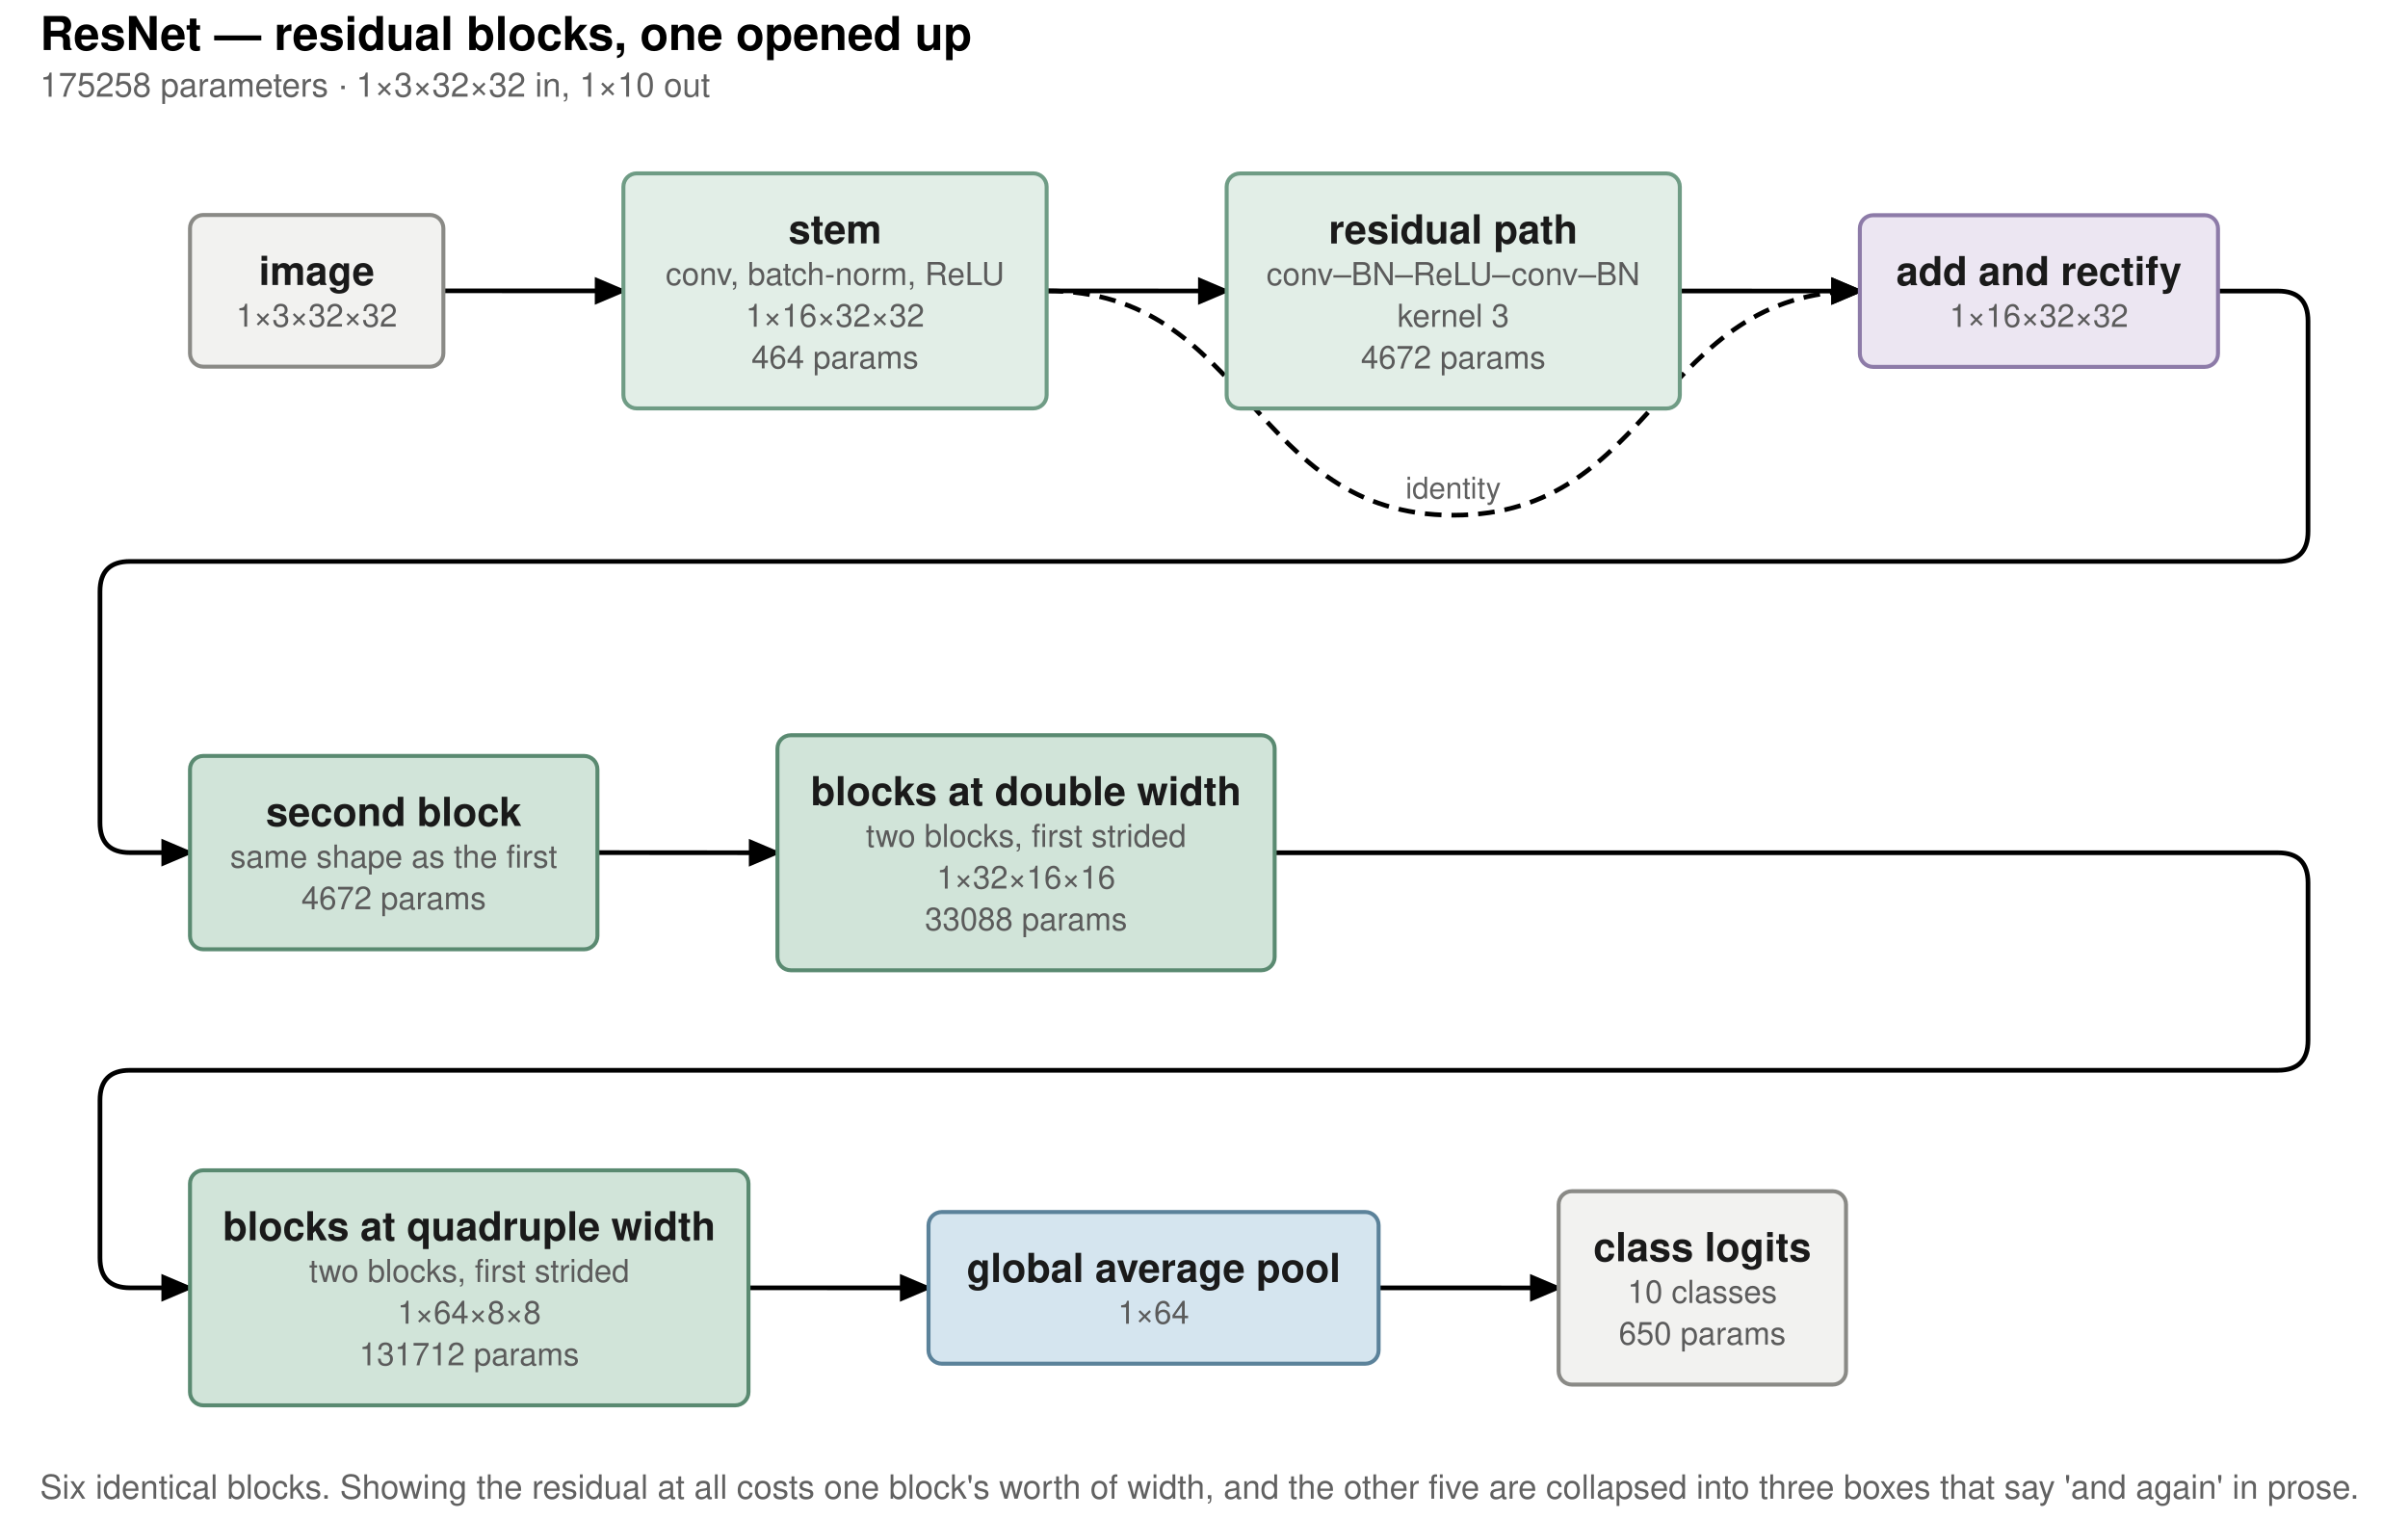
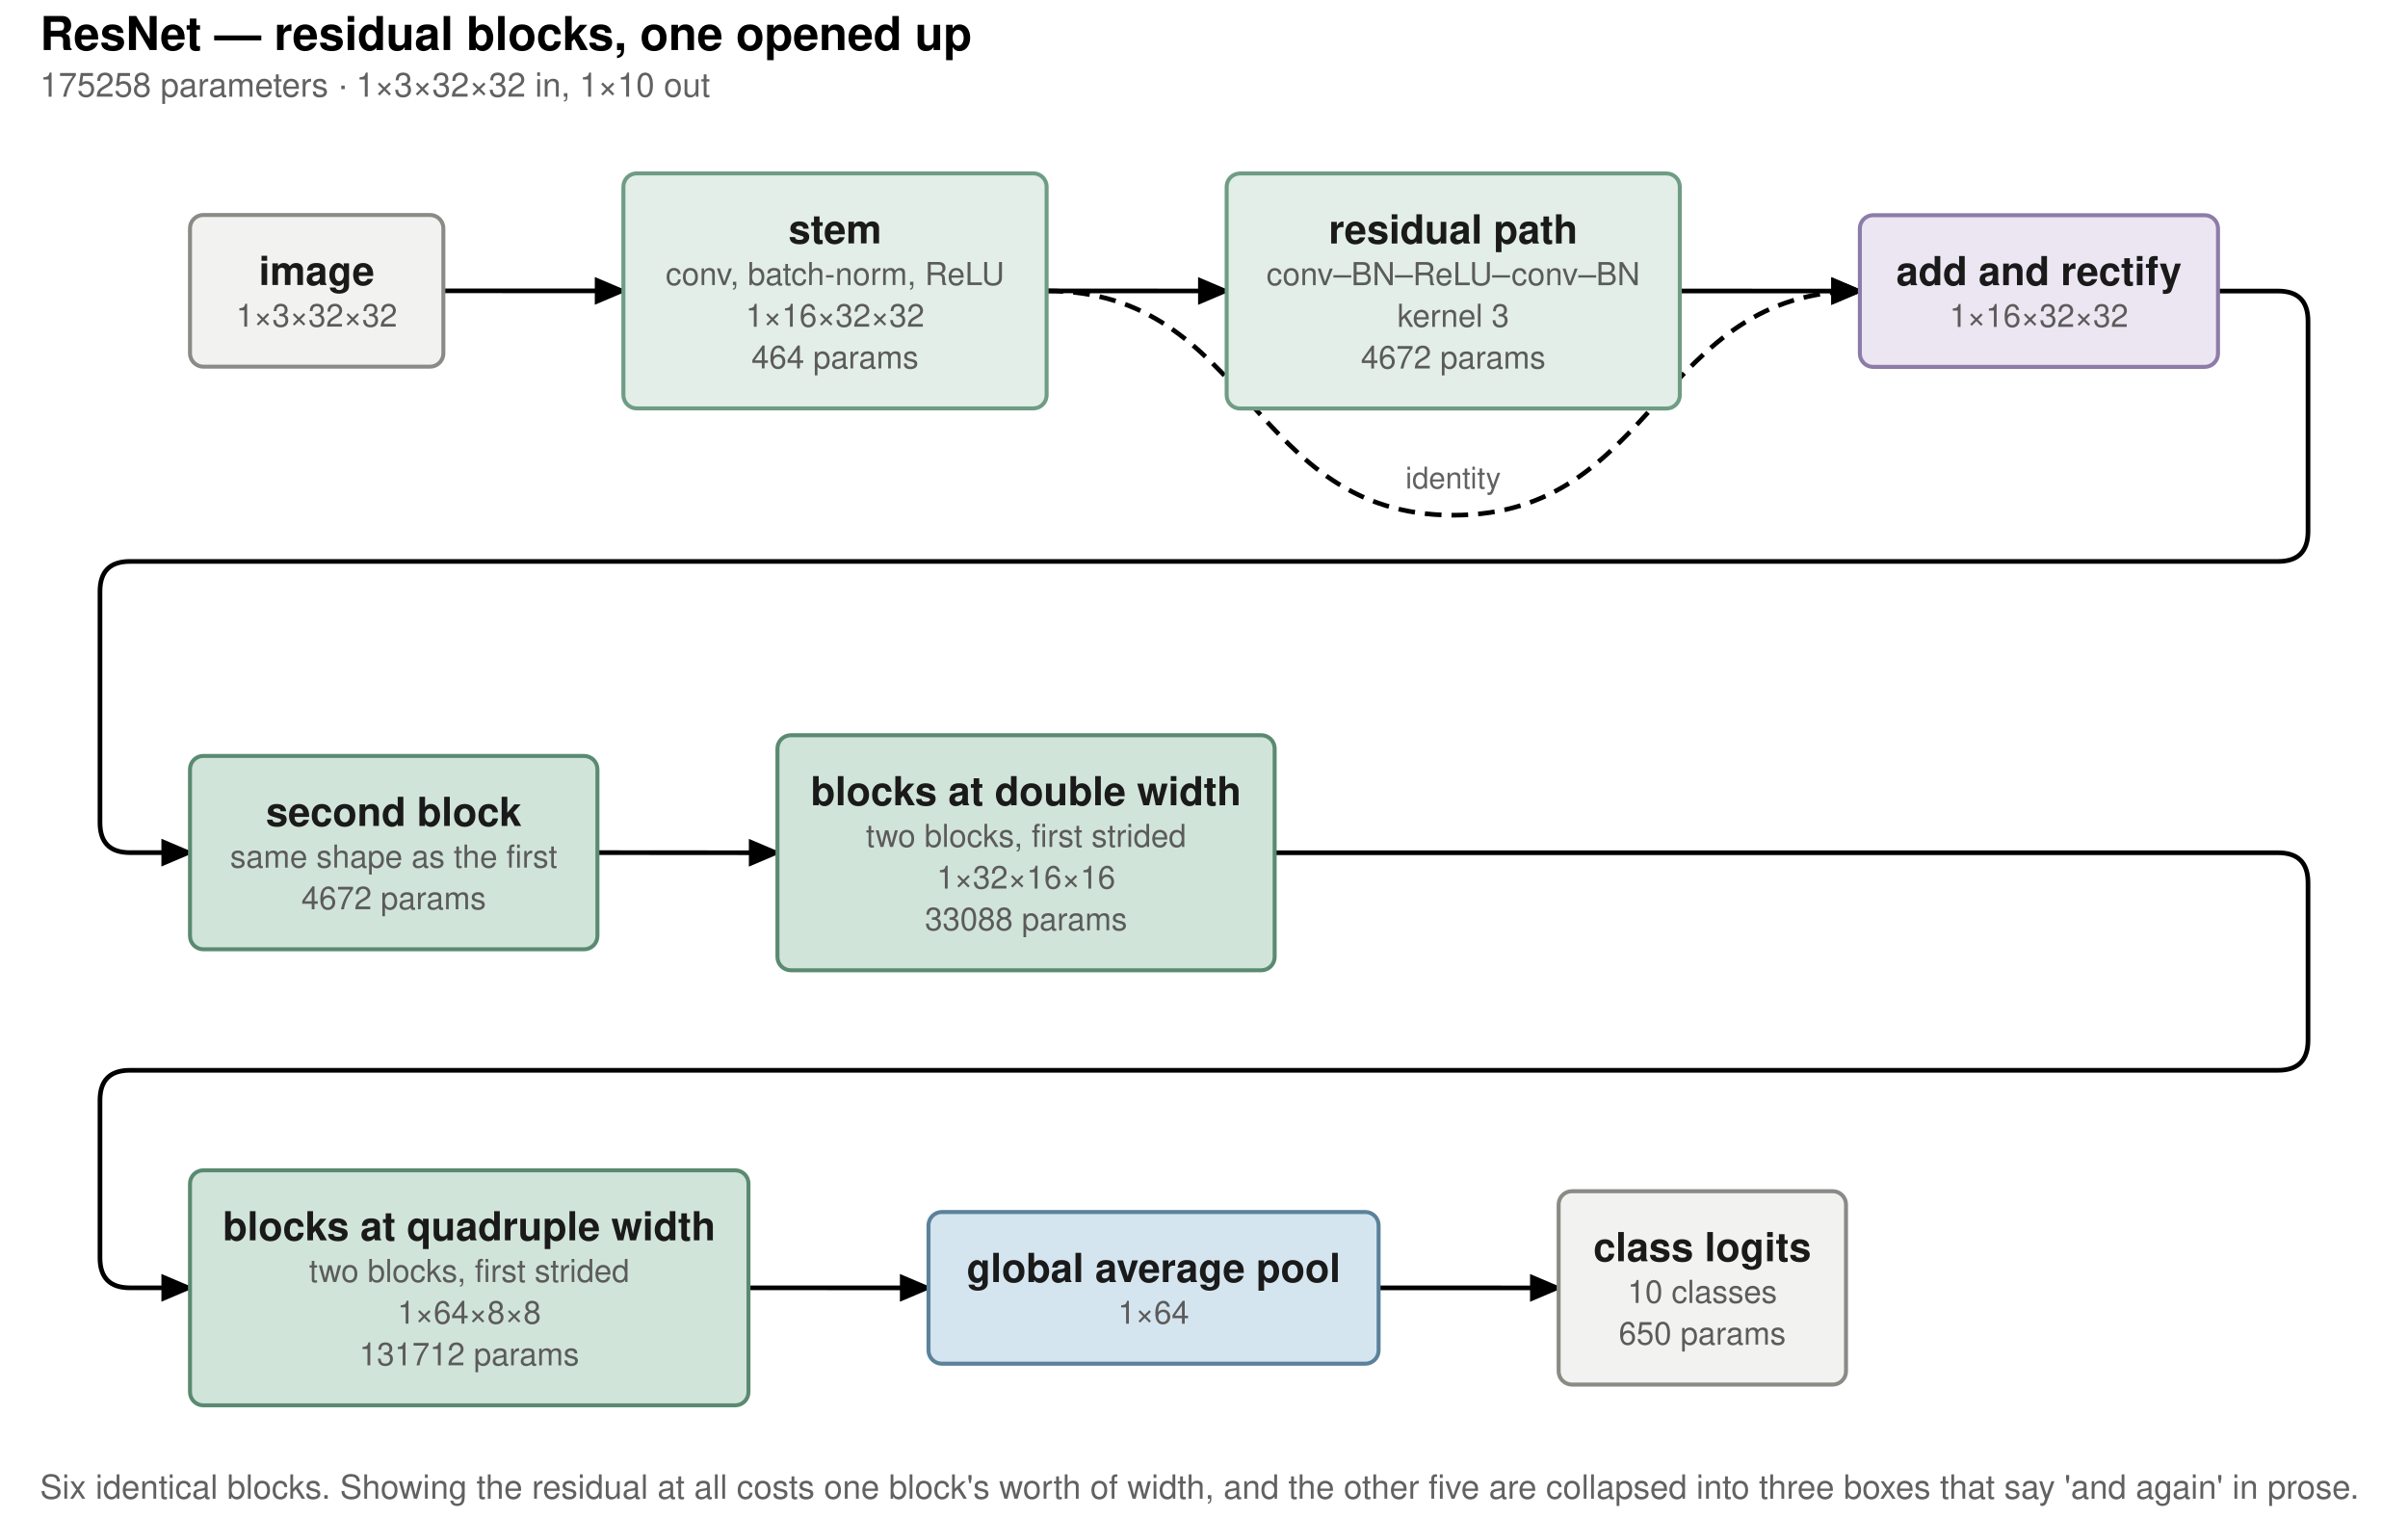
<svg xmlns="http://www.w3.org/2000/svg" class="draughtsman" role="img" aria-label="ResNet — residual blocks, one opened up" viewBox="0 0 722.29 455.53" width="722.29" height="455.53">
  <defs>
    <marker id="ds-arrow" viewBox="0 0 8 8" refX="7" refY="4" markerWidth="7" markerHeight="7" orient="auto-start-reverse">
      <path d="M0 0.6 L8 4 L0 7.4 Z" style="fill:currentColor" />
    </marker>
  </defs>
  <text class="ds-title" x="12" y="15" style="font-family:Helvetica Neue, Helvetica, Arial, sans-serif;font-size:14px;font-weight:600;fill:currentColor">ResNet — residual blocks, one opened up</text>
  <text class="ds-subtitle" x="12" y="29" style="font-family:Helvetica Neue, Helvetica, Arial, sans-serif;font-size:10px;fill:currentColor;opacity:0.62">175258 parameters · 1×3×32×32 in, 1×10 out</text>
  <g class="ds-body" transform="translate(13.99 36)">
    <path class="ds-edge ds-edge-solid" data-from="image" data-to="stem" d="M119 51.23 C146 51.23 146 51.25 173 51.25" style="fill:none;stroke:currentColor;stroke-width:1.4" marker-end="url(#ds-arrow)" />
    <path class="ds-edge ds-edge-dashed" data-from="stem" data-to="b1join" d="M299.95 51.25 C360.93 51.25 360.93 118.53 421.92 118.53 C482.9 118.53 482.9 51.3 543.88 51.3" style="fill:none;stroke:currentColor;stroke-width:1.4;stroke-dasharray:5 3" marker-end="url(#ds-arrow)" />
-     <text class="ds-edge-label" x="421.92" y="113.53" text-anchor="middle" style="font-family:Helvetica Neue, Helvetica, Arial, sans-serif;font-size:9px;fill:currentColor;opacity:0.62">identity</text>
+     <text class="ds-edge-label" x="421.9" y="110.52" text-anchor="middle" style="font-family:Helvetica Neue, Helvetica, Arial, sans-serif;font-size:9.0px;fill:currentColor;opacity:0.62">identity</text>
    <path class="ds-edge ds-edge-solid" data-from="stem" data-to="b1path" d="M299.95 51.25 C326.95 51.25 326.95 51.28 353.95 51.28" style="fill:none;stroke:currentColor;stroke-width:1.4" marker-end="url(#ds-arrow)" />
    <path class="ds-edge ds-edge-solid" data-from="b1path" data-to="b1join" d="M489.88 51.28 C516.88 51.28 516.88 51.3 543.88 51.3" style="fill:none;stroke:currentColor;stroke-width:1.4" marker-end="url(#ds-arrow)" />
    <path class="ds-edge ds-edge-solid" data-from="b1join" data-to="b2" d="M651.31 51.3 L669.31 51.3 Q678.31 51.3 678.31 60.3 L678.31 123.4 Q678.31 132.4 669.31 132.4 L25 132.4 Q16 132.4 16 141.4 L16 210.74 Q16 219.74 25 219.74 L43 219.74" style="fill:none;stroke:currentColor;stroke-width:1.4" marker-end="url(#ds-arrow)" />
    <path class="ds-edge ds-edge-solid" data-from="b2" data-to="w2" d="M165.21 219.74 C192.21 219.74 192.21 219.78 219.21 219.78" style="fill:none;stroke:currentColor;stroke-width:1.4" marker-end="url(#ds-arrow)" />
    <path class="ds-edge ds-edge-solid" data-from="w2" data-to="w3" d="M368.35 219.78 L669.31 219.78 Q678.31 219.78 678.31 228.78 L678.31 276.03 Q678.31 285.03 669.31 285.03 L25 285.03 Q16 285.03 16 294.03 L16 341.28 Q16 350.28 25 350.28 L43 350.28" style="fill:none;stroke:currentColor;stroke-width:1.4" marker-end="url(#ds-arrow)" />
    <path class="ds-edge ds-edge-solid" data-from="w3" data-to="pool" d="M210.52 350.28 C237.52 350.28 237.52 350.29 264.52 350.29" style="fill:none;stroke:currentColor;stroke-width:1.4" marker-end="url(#ds-arrow)" />
    <path class="ds-edge ds-edge-solid" data-from="pool" data-to="logits" d="M399.53 350.29 C426.53 350.29 426.53 350.3 453.53 350.3" style="fill:none;stroke:currentColor;stroke-width:1.4" marker-end="url(#ds-arrow)" />
    <g class="ds-stage ds-kind-input" data-stage="image">
      <rect x="43" y="28.48" width="76" height="45.5" rx="4" style="fill:#f2f2f0;stroke:#8a8a86;stroke-width:1.2" />
      <text x="81" y="49.48" text-anchor="middle" style="font-family:Helvetica Neue, Helvetica, Arial, sans-serif;font-size:12.0px;font-weight:600;fill:#1a1a1a">image</text>
      <text x="81" y="61.98" text-anchor="middle" style="font-family:Helvetica Neue, Helvetica, Arial, sans-serif;font-size:9.5px;fill:#5b5b5b">1×3×32×32</text>
    </g>
    <g class="ds-stage ds-kind-conv" data-stage="stem">
      <rect x="173" y="16" width="126.95" height="70.5" rx="4" style="fill:#e2eee7;stroke:#6f9c85;stroke-width:1.2" />
      <text x="236.48" y="37" text-anchor="middle" style="font-family:Helvetica Neue, Helvetica, Arial, sans-serif;font-size:12.0px;font-weight:600;fill:#1a1a1a">stem</text>
      <text x="236.48" y="49.5" text-anchor="middle" style="font-family:Helvetica Neue, Helvetica, Arial, sans-serif;font-size:9.5px;fill:#5b5b5b">conv, batch-norm, ReLU</text>
      <text x="236.48" y="62" text-anchor="middle" style="font-family:Helvetica Neue, Helvetica, Arial, sans-serif;font-size:9.5px;fill:#5b5b5b">1×16×32×32</text>
      <text x="236.48" y="74.5" text-anchor="middle" style="font-family:Helvetica Neue, Helvetica, Arial, sans-serif;font-size:9.5px;fill:#5b5b5b">464 params</text>
    </g>
    <g class="ds-stage ds-kind-conv" data-stage="b1path">
      <rect x="353.95" y="16.03" width="135.93" height="70.5" rx="4" style="fill:#e2eee7;stroke:#6f9c85;stroke-width:1.2" />
      <text x="421.92" y="37.03" text-anchor="middle" style="font-family:Helvetica Neue, Helvetica, Arial, sans-serif;font-size:12.0px;font-weight:600;fill:#1a1a1a">residual path</text>
      <text x="421.92" y="49.53" text-anchor="middle" style="font-family:Helvetica Neue, Helvetica, Arial, sans-serif;font-size:9.5px;fill:#5b5b5b">conv–BN–ReLU–conv–BN</text>
      <text x="421.92" y="62.03" text-anchor="middle" style="font-family:Helvetica Neue, Helvetica, Arial, sans-serif;font-size:9.5px;fill:#5b5b5b">kernel 3</text>
      <text x="421.92" y="74.53" text-anchor="middle" style="font-family:Helvetica Neue, Helvetica, Arial, sans-serif;font-size:9.5px;fill:#5b5b5b">4672 params</text>
    </g>
    <g class="ds-stage ds-kind-concat" data-stage="b1join">
      <rect x="543.88" y="28.55" width="107.43" height="45.5" rx="4" style="fill:#ece6f2;stroke:#8d7ba8;stroke-width:1.2" />
      <text x="597.6" y="49.55" text-anchor="middle" style="font-family:Helvetica Neue, Helvetica, Arial, sans-serif;font-size:12.0px;font-weight:600;fill:#1a1a1a">add and rectify</text>
      <text x="597.6" y="62.05" text-anchor="middle" style="font-family:Helvetica Neue, Helvetica, Arial, sans-serif;font-size:9.5px;fill:#5b5b5b">1×16×32×32</text>
    </g>
    <g class="ds-stage ds-kind-stack" data-stage="b2">
      <rect x="43" y="190.74" width="122.21" height="58" rx="4" style="fill:#d1e4d9;stroke:#5a8a71;stroke-width:1.2" />
      <text x="104.11" y="211.74" text-anchor="middle" style="font-family:Helvetica Neue, Helvetica, Arial, sans-serif;font-size:12.0px;font-weight:600;fill:#1a1a1a">second block</text>
      <text x="104.11" y="224.24" text-anchor="middle" style="font-family:Helvetica Neue, Helvetica, Arial, sans-serif;font-size:9.5px;fill:#5b5b5b">same shape as the first</text>
      <text x="104.11" y="236.74" text-anchor="middle" style="font-family:Helvetica Neue, Helvetica, Arial, sans-serif;font-size:9.5px;fill:#5b5b5b">4672 params</text>
    </g>
    <g class="ds-stage ds-kind-stack" data-stage="w2">
      <rect x="219.21" y="184.53" width="149.14" height="70.5" rx="4" style="fill:#d1e4d9;stroke:#5a8a71;stroke-width:1.2" />
      <text x="293.78" y="205.53" text-anchor="middle" style="font-family:Helvetica Neue, Helvetica, Arial, sans-serif;font-size:12.0px;font-weight:600;fill:#1a1a1a">blocks at double width</text>
      <text x="293.78" y="218.03" text-anchor="middle" style="font-family:Helvetica Neue, Helvetica, Arial, sans-serif;font-size:9.5px;fill:#5b5b5b">two blocks, first strided</text>
      <text x="293.78" y="230.53" text-anchor="middle" style="font-family:Helvetica Neue, Helvetica, Arial, sans-serif;font-size:9.5px;fill:#5b5b5b">1×32×16×16</text>
      <text x="293.78" y="243.03" text-anchor="middle" style="font-family:Helvetica Neue, Helvetica, Arial, sans-serif;font-size:9.5px;fill:#5b5b5b">33088 params</text>
    </g>
    <g class="ds-stage ds-kind-stack" data-stage="w3">
      <rect x="43" y="315.03" width="167.52" height="70.5" rx="4" style="fill:#d1e4d9;stroke:#5a8a71;stroke-width:1.2" />
      <text x="126.76" y="336.03" text-anchor="middle" style="font-family:Helvetica Neue, Helvetica, Arial, sans-serif;font-size:12.0px;font-weight:600;fill:#1a1a1a">blocks at quadruple width</text>
      <text x="126.76" y="348.53" text-anchor="middle" style="font-family:Helvetica Neue, Helvetica, Arial, sans-serif;font-size:9.5px;fill:#5b5b5b">two blocks, first strided</text>
      <text x="126.76" y="361.03" text-anchor="middle" style="font-family:Helvetica Neue, Helvetica, Arial, sans-serif;font-size:9.5px;fill:#5b5b5b">1×64×8×8</text>
      <text x="126.76" y="373.53" text-anchor="middle" style="font-family:Helvetica Neue, Helvetica, Arial, sans-serif;font-size:9.5px;fill:#5b5b5b">131712 params</text>
    </g>
    <g class="ds-stage ds-kind-reduce" data-stage="pool">
      <rect x="264.52" y="327.54" width="135.01" height="45.5" rx="4" style="fill:#d5e5ef;stroke:#5b829a;stroke-width:1.2" />
      <text x="332.02" y="348.54" text-anchor="middle" style="font-family:Helvetica Neue, Helvetica, Arial, sans-serif;font-size:12.0px;font-weight:600;fill:#1a1a1a">global average pool</text>
      <text x="332.02" y="361.04" text-anchor="middle" style="font-family:Helvetica Neue, Helvetica, Arial, sans-serif;font-size:9.5px;fill:#5b5b5b">1×64</text>
    </g>
    <g class="ds-stage ds-kind-output" data-stage="logits">
      <rect x="453.53" y="321.3" width="86.2" height="58" rx="4" style="fill:#f2f2f0;stroke:#8a8a86;stroke-width:1.2" />
      <text x="496.63" y="342.3" text-anchor="middle" style="font-family:Helvetica Neue, Helvetica, Arial, sans-serif;font-size:12.0px;font-weight:600;fill:#1a1a1a">class logits</text>
      <text x="496.63" y="354.8" text-anchor="middle" style="font-family:Helvetica Neue, Helvetica, Arial, sans-serif;font-size:9.5px;fill:#5b5b5b">10 classes</text>
      <text x="496.63" y="367.3" text-anchor="middle" style="font-family:Helvetica Neue, Helvetica, Arial, sans-serif;font-size:9.5px;fill:#5b5b5b">650 params</text>
    </g>
  </g>
  <text class="ds-caption" x="12" y="449.53" style="font-family:Helvetica Neue, Helvetica, Arial, sans-serif;font-size:10.0px;fill:currentColor;opacity:0.62">Six identical blocks. Showing the residual at all costs one block's worth of width, and the other five are collapsed into three boxes that say 'and again' in prose.</text>
</svg>
